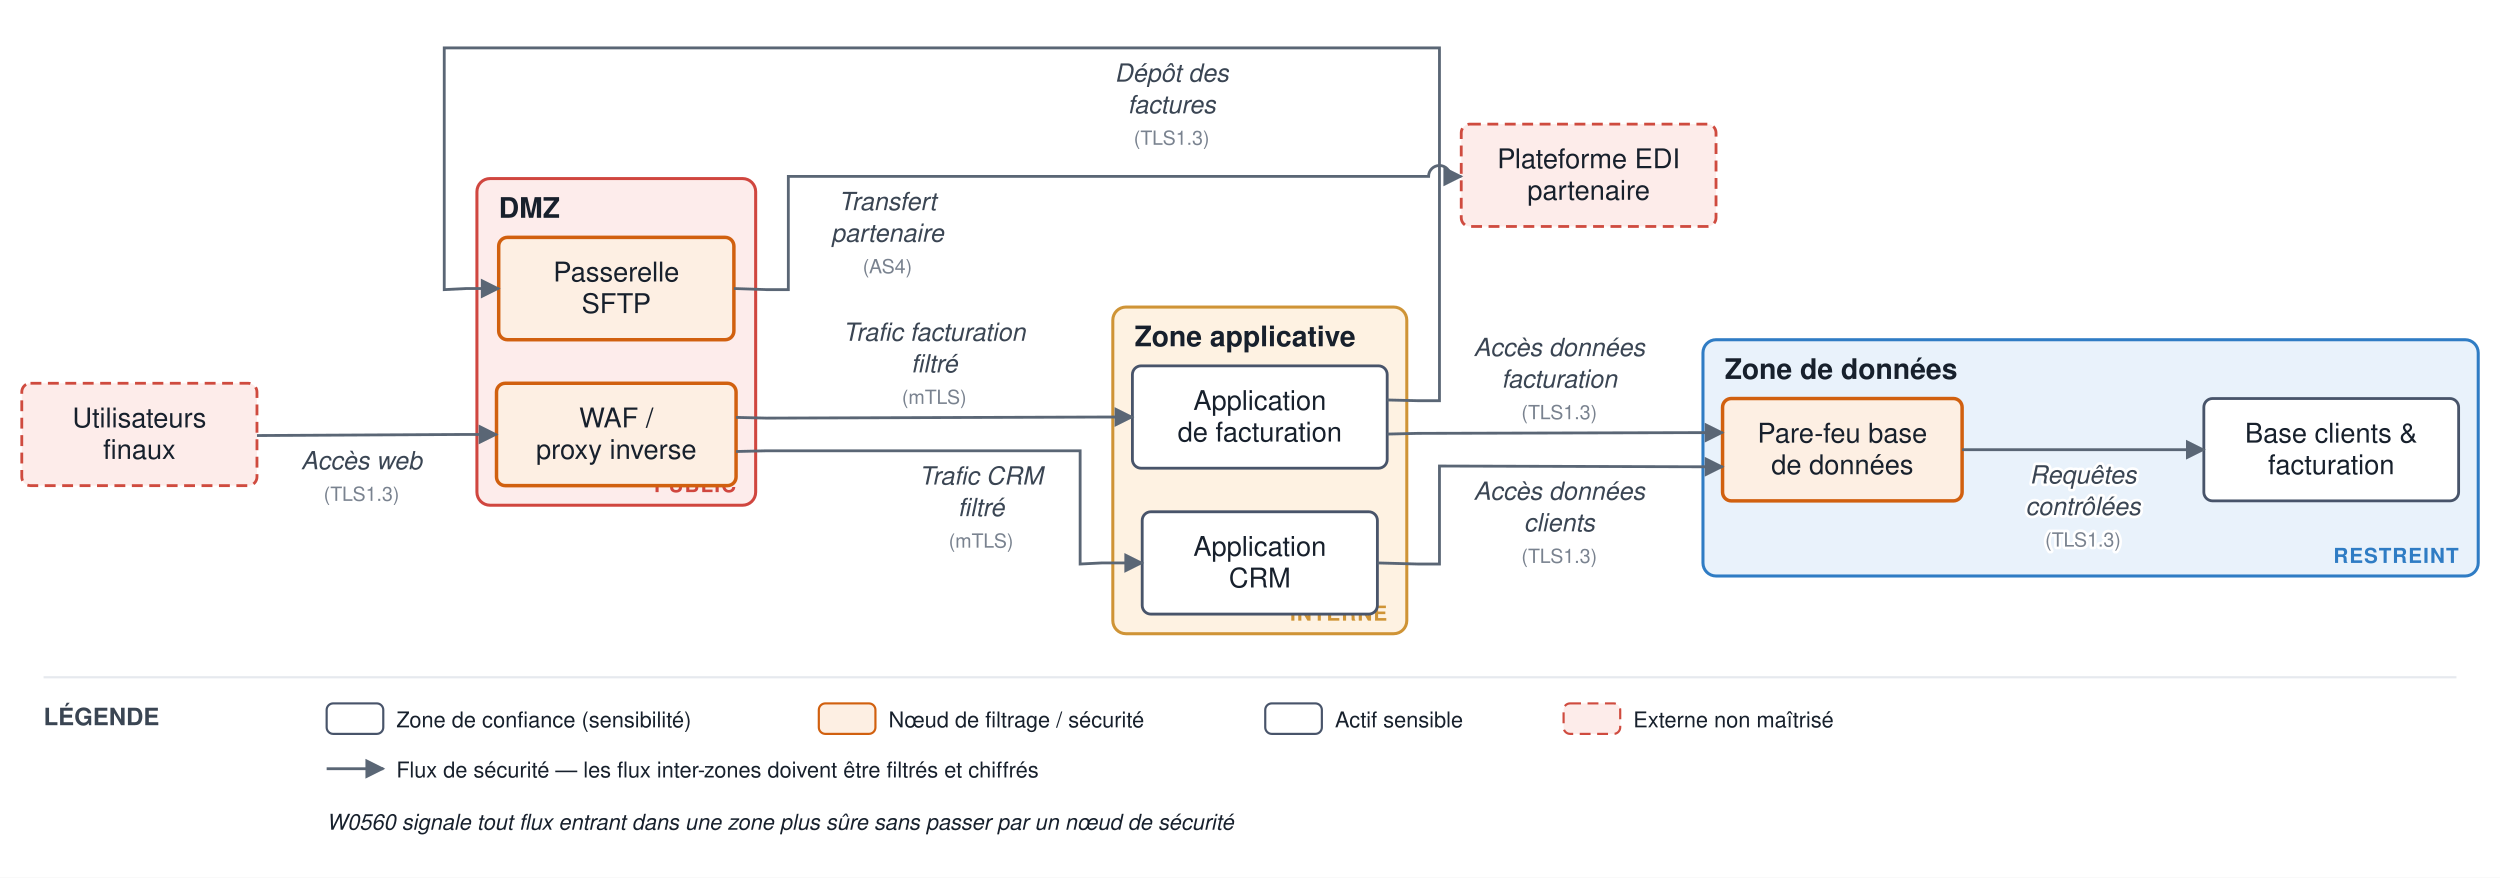
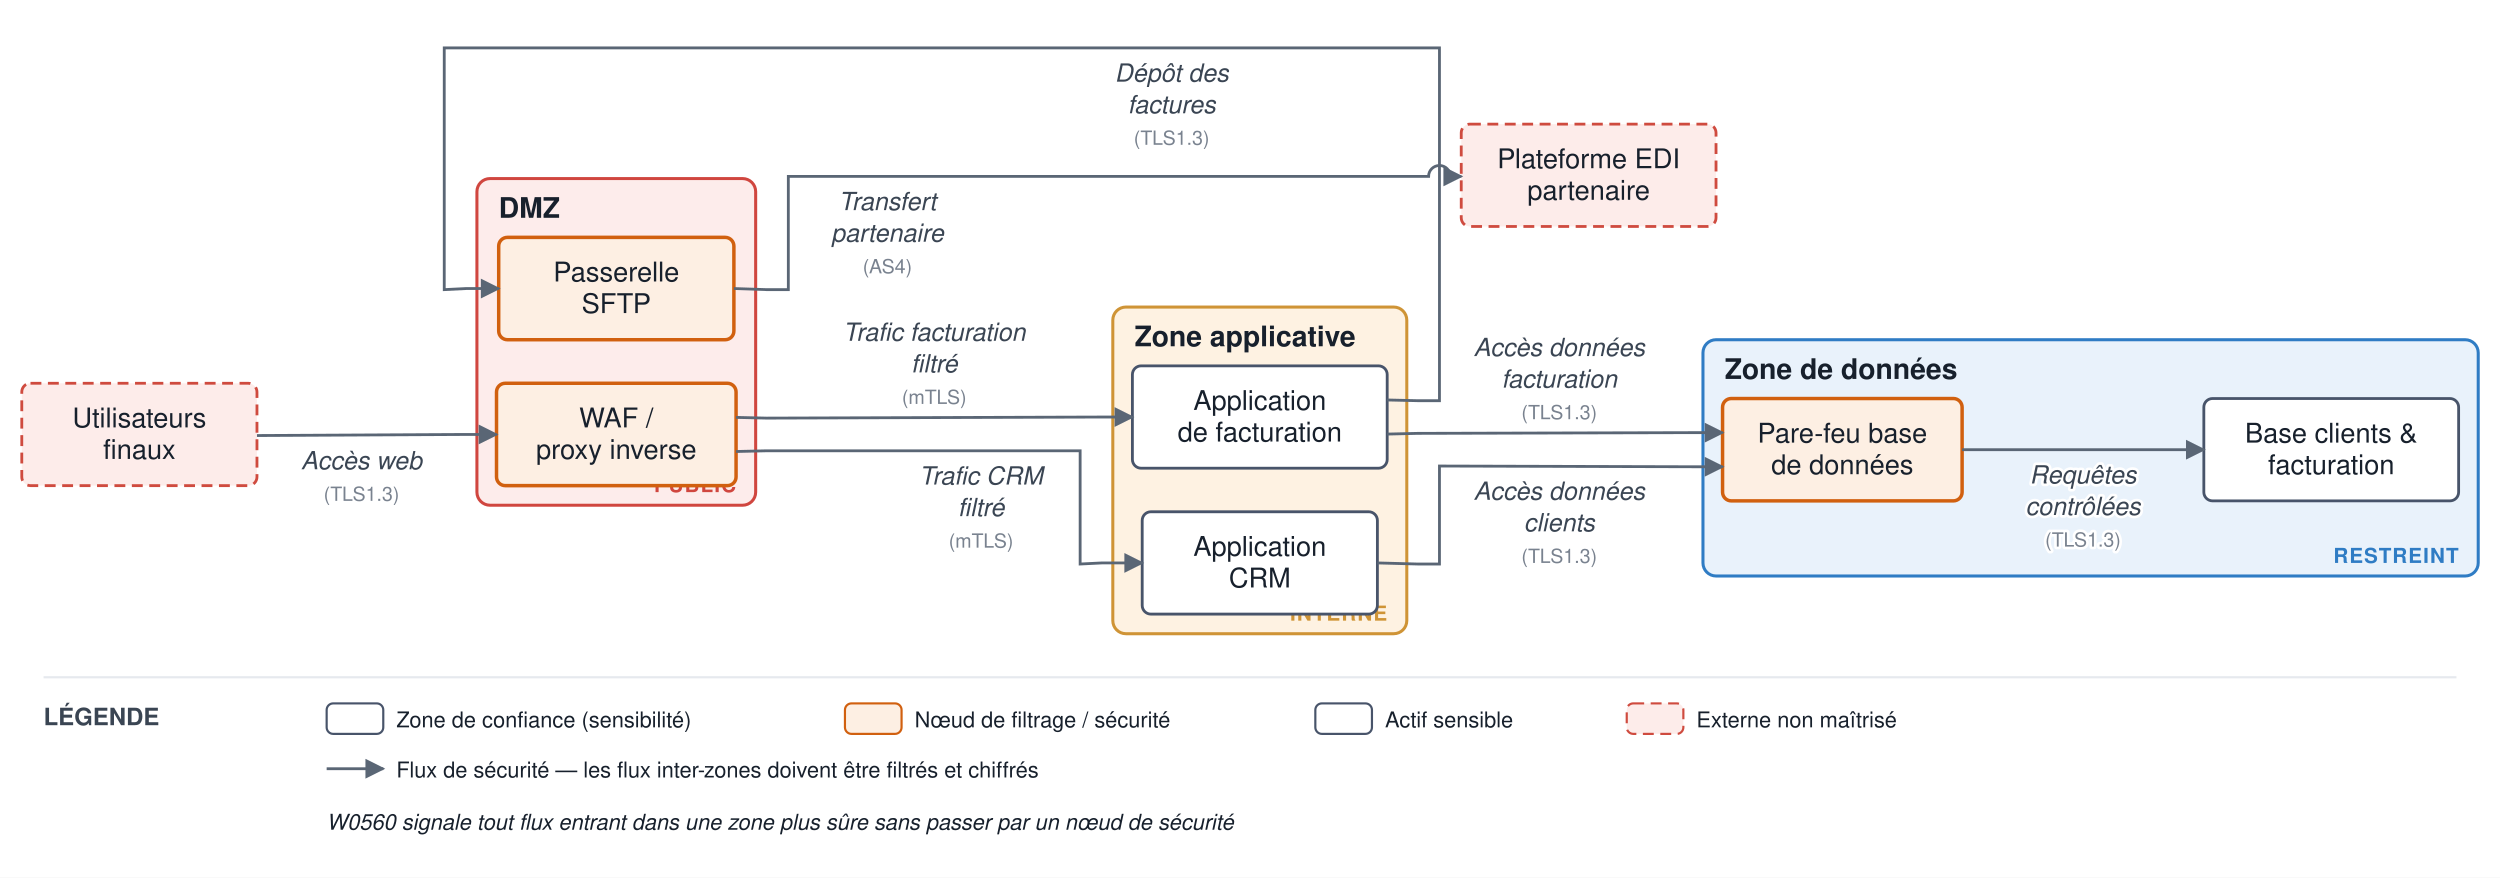
<svg xmlns="http://www.w3.org/2000/svg" viewBox="0 0 1148 403" font-family="Helvetica,Arial,sans-serif">
  <defs>
    <marker id="arr" viewBox="0 0 10 10" refX="9" refY="5" markerWidth="7" markerHeight="7" orient="auto-start-reverse">
      <path d="M0,0 L10,5 L0,10 z" fill="#5a6675" />
    </marker>
  </defs>
  <rect width="1148" height="403" fill="#ffffff" />
  <rect x="219" y="82" width="128" height="150" rx="6" fill="#fdeceb" stroke="#d0463f" stroke-width="1.4" />
  <text x="229" y="100" font-size="13" font-weight="bold" fill="#17202c">DMZ</text>
  <text x="338" y="226" font-size="9.5" text-anchor="end" font-weight="bold" fill="#d0463f" letter-spacing="0.5">PUBLIC</text>
  <rect x="511" y="141" width="135" height="150" rx="6" fill="#fef2e2" stroke="#cf9436" stroke-width="1.4" />
  <text x="521" y="159" font-size="13" font-weight="bold" fill="#17202c">Zone applicative</text>
  <text x="637" y="285" font-size="9.5" text-anchor="end" font-weight="bold" fill="#cf9436" letter-spacing="0.5">INTERNE</text>
  <rect x="782" y="156" width="356" height="108.5" rx="6" fill="#e9f2fb" stroke="#2f7cc4" stroke-width="1.4" />
  <text x="792" y="174" font-size="13" font-weight="bold" fill="#17202c">Zone de données</text>
  <text x="1129" y="258.5" font-size="9.5" text-anchor="end" font-weight="bold" fill="#2f7cc4" letter-spacing="0.5">RESTREINT</text>
  <rect x="228" y="176" width="110" height="47" rx="4" fill="#fdefe3" stroke="#d1600f" stroke-width="1.6" />
  <text x="283" y="196.25" font-size="12.5" text-anchor="middle" fill="#17202c">WAF /</text>
  <text x="283" y="210.75" font-size="12.5" text-anchor="middle" fill="#17202c">proxy inverse</text>
  <rect x="229" y="109" width="108" height="47" rx="4" fill="#fdefe3" stroke="#d1600f" stroke-width="1.6" />
  <text x="283" y="129.25" font-size="12.5" text-anchor="middle" fill="#17202c">Passerelle</text>
  <text x="283" y="143.75" font-size="12.5" text-anchor="middle" fill="#17202c">SFTP</text>
  <rect x="520" y="168" width="117" height="47" rx="4" fill="#ffffff" stroke="#48546a" stroke-width="1.3" />
  <text x="578.5" y="188.25" font-size="12.5" text-anchor="middle" fill="#17202c">Application</text>
  <text x="578.5" y="202.75" font-size="12.5" text-anchor="middle" fill="#17202c">de facturation</text>
  <rect x="524.5" y="235" width="108" height="47" rx="4" fill="#ffffff" stroke="#48546a" stroke-width="1.3" />
  <text x="578.5" y="255.25" font-size="12.5" text-anchor="middle" fill="#17202c">Application</text>
  <text x="578.5" y="269.75" font-size="12.5" text-anchor="middle" fill="#17202c">CRM</text>
  <rect x="791" y="183" width="110" height="47" rx="4" fill="#fdefe3" stroke="#d1600f" stroke-width="1.6" />
  <text x="846" y="203.25" font-size="12.5" text-anchor="middle" fill="#17202c">Pare-feu base</text>
  <text x="846" y="217.75" font-size="12.5" text-anchor="middle" fill="#17202c">de données</text>
  <rect x="1012" y="183" width="117" height="47" rx="4" fill="#ffffff" stroke="#48546a" stroke-width="1.3" />
  <text x="1070.5" y="203.25" font-size="12.5" text-anchor="middle" fill="#17202c">Base clients &amp;</text>
  <text x="1070.5" y="217.75" font-size="12.5" text-anchor="middle" fill="#17202c">facturation</text>
  <rect x="10" y="176" width="108" height="47" rx="4" fill="#fdecea" stroke="#cf4b3f" stroke-width="1.3" stroke-dasharray="5 3" />
  <text x="64" y="196.25" font-size="12.5" text-anchor="middle" fill="#17202c">Utilisateurs</text>
  <text x="64" y="210.75" font-size="12.5" text-anchor="middle" fill="#17202c">finaux</text>
  <rect x="671" y="57" width="117" height="47" rx="4" fill="#fdecea" stroke="#cf4b3f" stroke-width="1.3" stroke-dasharray="5 3" />
  <text x="729.5" y="77.25" font-size="12.5" text-anchor="middle" fill="#17202c">Plateforme EDI</text>
  <text x="729.5" y="91.75" font-size="12.5" text-anchor="middle" fill="#17202c">partenaire</text>
  <path d="M 118 200 L 214 199.5 L 228 199.5" fill="none" stroke="#5a6675" stroke-width="1.3" marker-end="url(#arr)" />
  <text x="166" y="215.5" font-size="11.5" text-anchor="middle" fill="#3a4553" font-style="italic" stroke="#ffffff" stroke-width="2.5" paint-order="stroke" stroke-linejoin="round">Accès web</text>
  <text x="166" y="230" font-size="9" text-anchor="middle" fill="#79828f" stroke="#ffffff" stroke-width="2.5" paint-order="stroke" stroke-linejoin="round">(TLS1.3)</text>
  <path d="M 338 191.667 L 352 192 L 506 191.5 L 520 191.5" fill="none" stroke="#5a6675" stroke-width="1.3" marker-end="url(#arr)" />
  <text x="429" y="156.5" font-size="11.5" text-anchor="middle" fill="#3a4553" font-style="italic" stroke="#ffffff" stroke-width="2.5" paint-order="stroke" stroke-linejoin="round">Trafic facturation</text>
  <text x="429" y="171" font-size="11.5" text-anchor="middle" fill="#3a4553" font-style="italic" stroke="#ffffff" stroke-width="2.5" paint-order="stroke" stroke-linejoin="round">filtré</text>
  <text x="429" y="185.5" font-size="9" text-anchor="middle" fill="#79828f" stroke="#ffffff" stroke-width="2.5" paint-order="stroke" stroke-linejoin="round">(mTLS)</text>
  <path d="M 338 207.333 L 352 207 L 496 207 L 496 259 L 506 258.5 L 524.5 258.5" fill="none" stroke="#5a6675" stroke-width="1.3" marker-end="url(#arr)" />
  <text x="450.5" y="222.5" font-size="11.5" text-anchor="middle" fill="#3a4553" font-style="italic" stroke="#ffffff" stroke-width="2.5" paint-order="stroke" stroke-linejoin="round">Trafic CRM</text>
  <text x="450.5" y="237" font-size="11.5" text-anchor="middle" fill="#3a4553" font-style="italic" stroke="#ffffff" stroke-width="2.5" paint-order="stroke" stroke-linejoin="round">filtré</text>
  <text x="450.5" y="251.5" font-size="9" text-anchor="middle" fill="#79828f" stroke="#ffffff" stroke-width="2.5" paint-order="stroke" stroke-linejoin="round">(mTLS)</text>
  <path d="M 637 199.333 L 651 199 L 777 198.667 L 791 198.667" fill="none" stroke="#5a6675" stroke-width="1.3" marker-end="url(#arr)" />
  <text x="716" y="163.5" font-size="11.5" text-anchor="middle" fill="#3a4553" font-style="italic" stroke="#ffffff" stroke-width="2.5" paint-order="stroke" stroke-linejoin="round">Accès données</text>
  <text x="716" y="178" font-size="11.5" text-anchor="middle" fill="#3a4553" font-style="italic" stroke="#ffffff" stroke-width="2.5" paint-order="stroke" stroke-linejoin="round">facturation</text>
  <text x="716" y="192.5" font-size="9" text-anchor="middle" fill="#79828f" stroke="#ffffff" stroke-width="2.5" paint-order="stroke" stroke-linejoin="round">(TLS1.3)</text>
  <path d="M 632.5 258.5 L 651 259 L 661 259 L 661 214 L 777 214.333 L 791 214.333" fill="none" stroke="#5a6675" stroke-width="1.3" marker-end="url(#arr)" />
  <text x="716" y="229.5" font-size="11.5" text-anchor="middle" fill="#3a4553" font-style="italic" stroke="#ffffff" stroke-width="2.5" paint-order="stroke" stroke-linejoin="round">Accès données</text>
  <text x="716" y="244" font-size="11.5" text-anchor="middle" fill="#3a4553" font-style="italic" stroke="#ffffff" stroke-width="2.5" paint-order="stroke" stroke-linejoin="round">clients</text>
  <text x="716" y="258.5" font-size="9" text-anchor="middle" fill="#79828f" stroke="#ffffff" stroke-width="2.5" paint-order="stroke" stroke-linejoin="round">(TLS1.3)</text>
  <path d="M 901 206.5 L 1012 206.5" fill="none" stroke="#5a6675" stroke-width="1.3" marker-end="url(#arr)" />
  <text x="956.5" y="222" font-size="11.5" text-anchor="middle" fill="#3a4553" font-style="italic" stroke="#ffffff" stroke-width="2.5" paint-order="stroke" stroke-linejoin="round">Requêtes</text>
  <text x="956.5" y="236.5" font-size="11.5" text-anchor="middle" fill="#3a4553" font-style="italic" stroke="#ffffff" stroke-width="2.5" paint-order="stroke" stroke-linejoin="round">contrôlées</text>
  <text x="956.5" y="251" font-size="9" text-anchor="middle" fill="#79828f" stroke="#ffffff" stroke-width="2.5" paint-order="stroke" stroke-linejoin="round">(TLS1.3)</text>
  <path d="M 637 183.667 L 651 184 L 661 184 L 661 22 L 204 22 L 204 133 L 214 132.5 L 229 132.5" fill="none" stroke="#5a6675" stroke-width="1.3" marker-end="url(#arr)" />
  <text x="538" y="37.5" font-size="11.5" text-anchor="middle" fill="#3a4553" font-style="italic" stroke="#ffffff" stroke-width="2.5" paint-order="stroke" stroke-linejoin="round">Dépôt des</text>
  <text x="538" y="52" font-size="11.5" text-anchor="middle" fill="#3a4553" font-style="italic" stroke="#ffffff" stroke-width="2.5" paint-order="stroke" stroke-linejoin="round">factures</text>
  <text x="538" y="66.5" font-size="9" text-anchor="middle" fill="#79828f" stroke="#ffffff" stroke-width="2.5" paint-order="stroke" stroke-linejoin="round">(TLS1.3)</text>
  <path d="M 337 132.5 L 352 133 L 362 133 L 362 81 L 656 81 A 5 5 0 0 1 666 81 L 671 81" fill="none" stroke="#5a6675" stroke-width="1.3" marker-end="url(#arr)" />
  <text x="407.5" y="96.5" font-size="11.5" text-anchor="middle" fill="#3a4553" font-style="italic" stroke="#ffffff" stroke-width="2.5" paint-order="stroke" stroke-linejoin="round">Transfert</text>
  <text x="407.5" y="111" font-size="11.5" text-anchor="middle" fill="#3a4553" font-style="italic" stroke="#ffffff" stroke-width="2.5" paint-order="stroke" stroke-linejoin="round">partenaire</text>
  <text x="407.5" y="125.5" font-size="9" text-anchor="middle" fill="#79828f" stroke="#ffffff" stroke-width="2.5" paint-order="stroke" stroke-linejoin="round">(AS4)</text>
  <line x1="20" y1="311" x2="1128" y2="311" stroke="#e6e9ee" stroke-width="1" />
  <text x="20" y="333" font-size="11" font-weight="bold" fill="#3a4553">LÉGENDE</text>
  <rect x="150" y="323" width="26" height="14" rx="3" fill="#ffffff" stroke="#48546a" />
  <text x="182" y="334" font-size="10" fill="#17202c">Zone de confiance (sensibilité)</text>
-   <rect x="376" y="323" width="26" height="14" rx="3" fill="#fdefe3" stroke="#d1600f" />
-   <text x="408" y="334" font-size="10" fill="#17202c">Nœud de filtrage / sécurité</text>
-   <rect x="581" y="323" width="26" height="14" rx="3" fill="#ffffff" stroke="#48546a" />
-   <text x="613" y="334" font-size="10" fill="#17202c">Actif sensible</text>
-   <rect x="718" y="323" width="26" height="14" rx="3" fill="#fdecea" stroke="#cf4b3f" stroke-dasharray="5 3" />
-   <text x="750" y="334" font-size="10" fill="#17202c">Externe non maîtrisé</text>
+   <rect x="388" y="323" width="26" height="14" rx="3" fill="#fdefe3" stroke="#d1600f" />
+   <text x="420" y="334" font-size="10" fill="#17202c">Nœud de filtrage / sécurité</text>
+   <rect x="604" y="323" width="26" height="14" rx="3" fill="#ffffff" stroke="#48546a" />
+   <text x="636" y="334" font-size="10" fill="#17202c">Actif sensible</text>
+   <rect x="747" y="323" width="26" height="14" rx="3" fill="#fdecea" stroke="#cf4b3f" stroke-dasharray="5 3" />
+   <text x="779" y="334" font-size="10" fill="#17202c">Externe non maîtrisé</text>
  <line x1="150" y1="353" x2="176" y2="353" stroke="#5a6675" stroke-width="1.3" marker-end="url(#arr)" />
  <text x="182" y="357" font-size="10" fill="#17202c">Flux de sécurité — les flux inter-zones doivent être filtrés et chiffrés</text>
  <text x="150" y="381" font-size="10" fill="#17202c" font-style="italic">W0560 signale tout flux entrant dans une zone plus sûre sans passer par un nœud de sécurité</text>
</svg>
